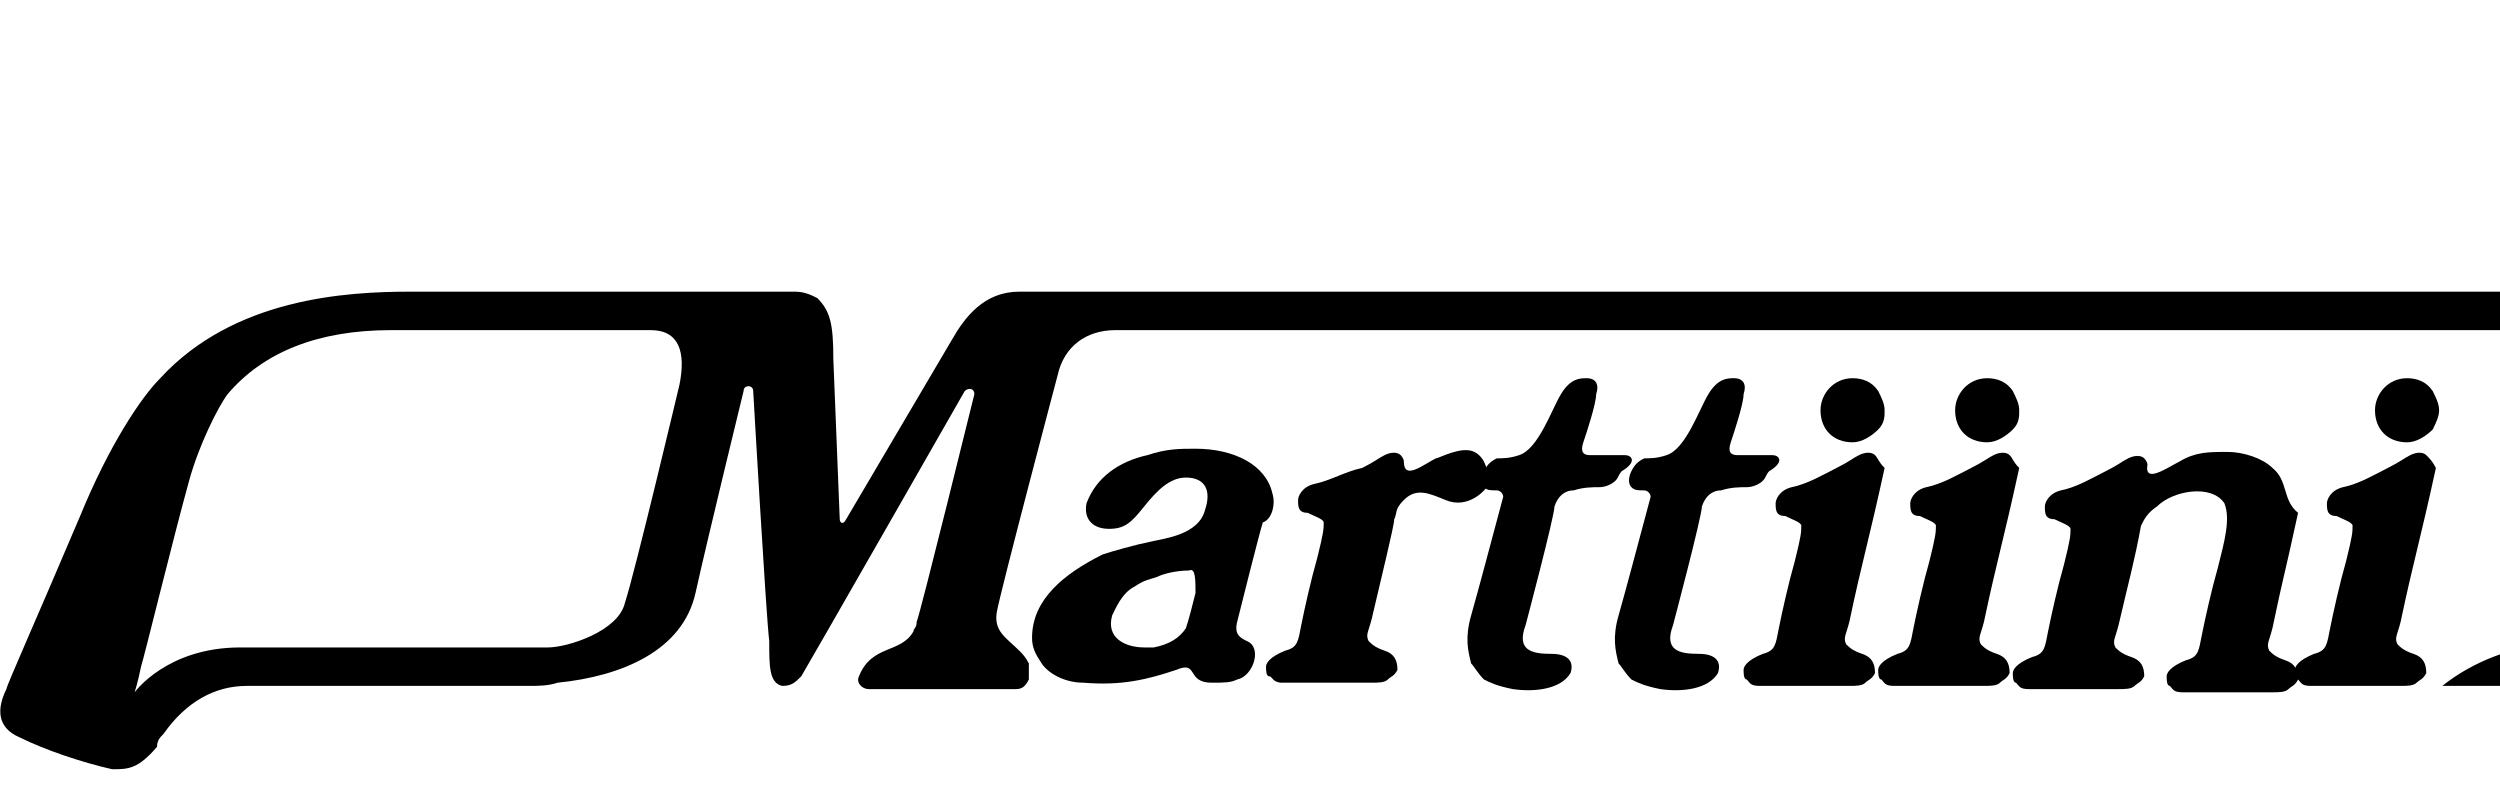
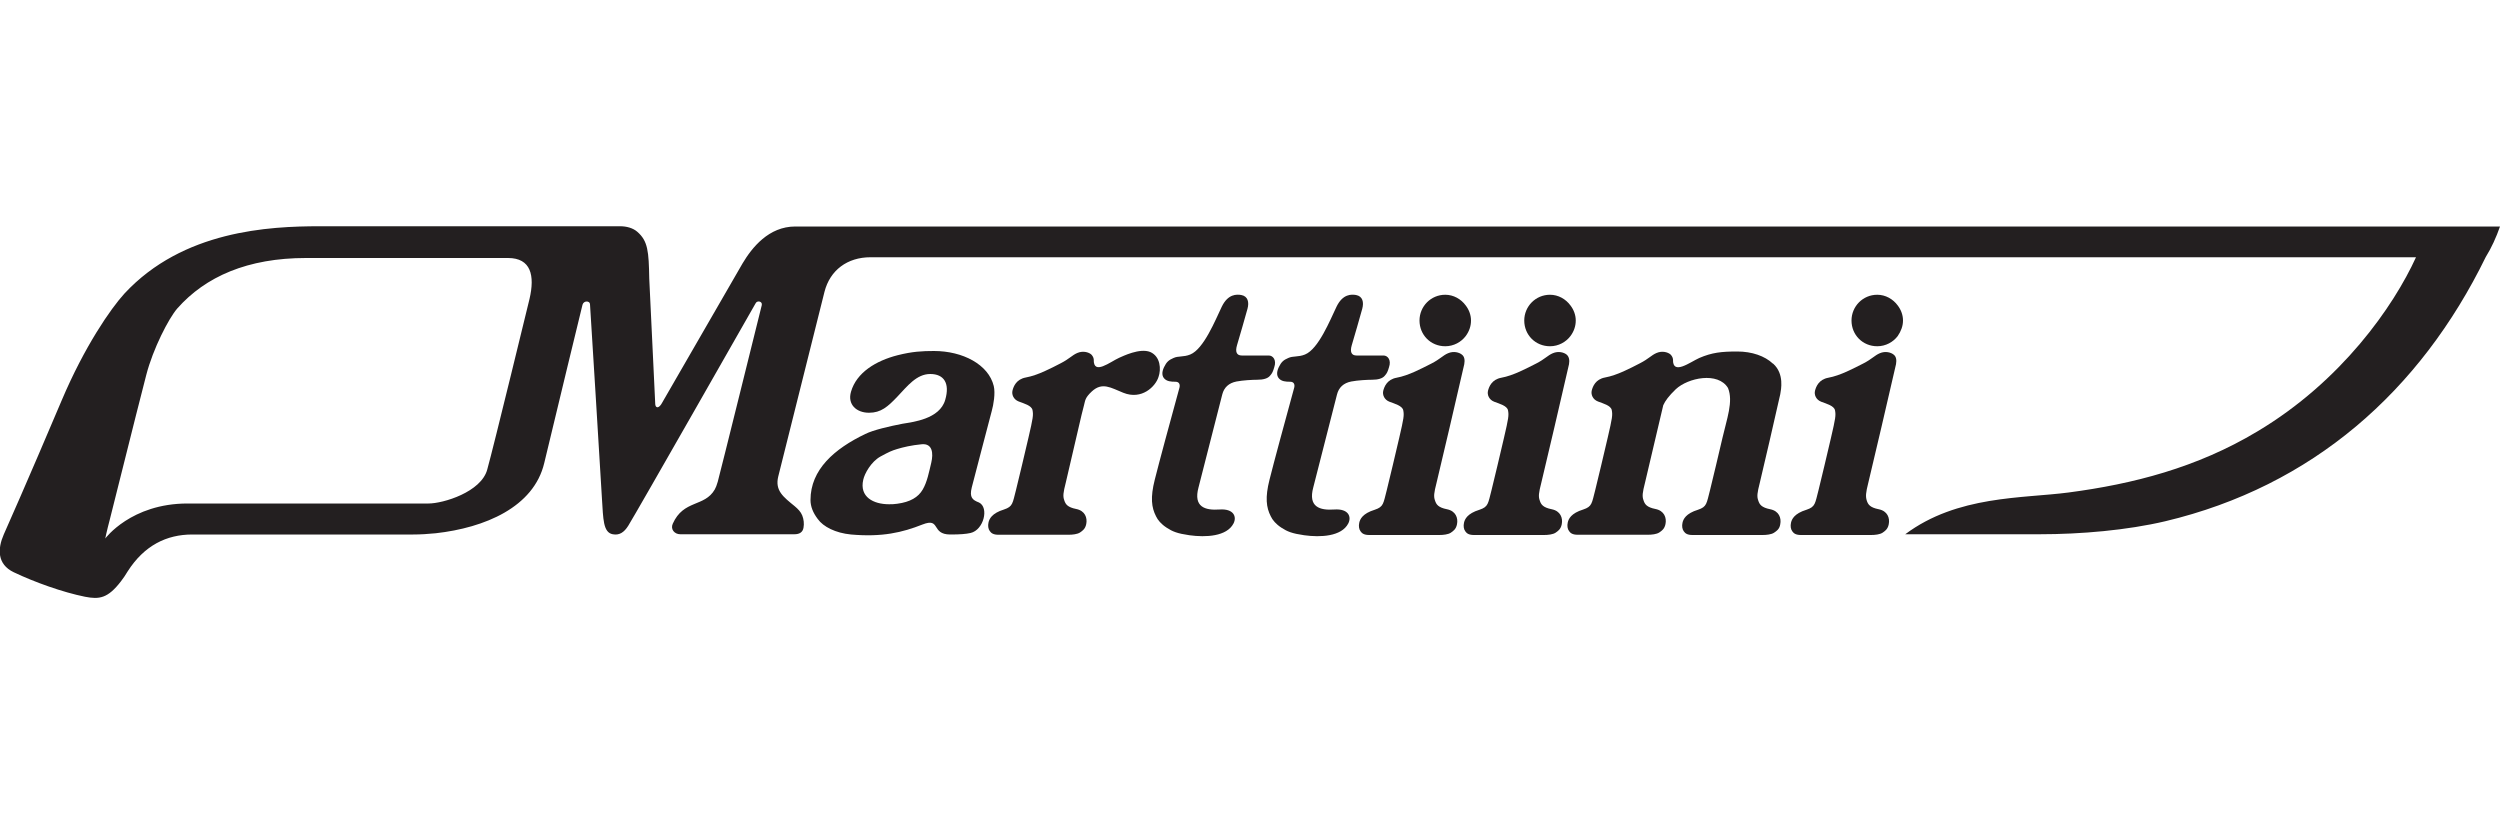
- <svg xmlns="http://www.w3.org/2000/svg" version="1.1" id="Layer_1" x="0px" y="0px" width="78px" height="25px" viewBox="0 0 78 25" style="enable-background:new 0 0 100 33;" xml:space="preserve">
+ <svg xmlns="http://www.w3.org/2000/svg" version="1.1" id="Layer_1" x="0px" y="0px" viewBox="0 0 100 33" style="enable-background:new 0 0 100 33;" xml:space="preserve">
+   <style type="text/css">
+ 	.st0{fill:#231F20;}
+ </style>
  <g>
-     <g>
-       <path d="M70.9,14.6C70.9,14.5,70.9,14.5,70.9,14.6c-0.3-0.3-0.9-0.5-1.4-0.5c-0.6,0-1,0-1.5,0.3c-0.4,0.2-1.1,0.7-1,0.1    c0-0.1-0.1-0.2-0.1-0.2c-0.1-0.1-0.3-0.1-0.5,0c-0.2,0.1-0.3,0.2-0.7,0.4c-0.4,0.2-0.9,0.5-1.4,0.6c-0.4,0.1-0.5,0.4-0.5,0.5    c0,0.2,0,0.4,0.3,0.4c0.2,0.1,0.5,0.2,0.5,0.3c0,0.2,0,0.3-0.2,1.1c-0.2,0.7-0.4,1.6-0.5,2.1c-0.1,0.5-0.1,0.7-0.5,0.8    c-0.5,0.2-0.6,0.4-0.6,0.5c0,0.1,0,0.3,0.1,0.3c0.1,0.1,0.1,0.2,0.4,0.2h2.8c0.2,0,0.4,0,0.5-0.1c0.1-0.1,0.2-0.1,0.3-0.3    c0-0.3-0.1-0.5-0.4-0.6c-0.3-0.1-0.4-0.2-0.5-0.3c-0.1-0.2,0-0.3,0.1-0.7c0.3-1.3,0.5-2,0.7-3.1c0.1-0.2,0.2-0.4,0.5-0.6    c0.5-0.5,1.7-0.7,2.1-0.1c0.2,0.5,0,1.2-0.2,2c-0.2,0.7-0.4,1.6-0.5,2.1c-0.1,0.5-0.1,0.7-0.5,0.8c-0.5,0.2-0.6,0.4-0.6,0.5    c0,0.1,0,0.3,0.1,0.3c0.1,0.1,0.1,0.2,0.4,0.2h2.8c0.2,0,0.4,0,0.5-0.1c0.1-0.1,0.2-0.1,0.3-0.3c0-0.3-0.1-0.5-0.4-0.6    s-0.4-0.2-0.5-0.3c-0.1-0.2,0-0.3,0.1-0.7c0.4-1.9,0.3-1.3,0.8-3.6C71.2,15.6,71.4,15,70.9,14.6" />
-       <path d="M46,14.1c-0.4-0.2-1.1,0.2-1.2,0.2c-0.4,0.2-1,0.7-1,0.1c0-0.1-0.1-0.2-0.1-0.2c-0.1-0.1-0.3-0.1-0.5,0    c-0.2,0.1-0.3,0.2-0.7,0.4C42,14.7,41.5,15,41,15.1c-0.4,0.1-0.5,0.4-0.5,0.5c0,0.2,0,0.4,0.3,0.4c0.2,0.1,0.5,0.2,0.5,0.3    c0,0.2,0,0.3-0.2,1.1c-0.2,0.7-0.4,1.6-0.5,2.1c-0.1,0.5-0.1,0.7-0.5,0.8c-0.5,0.2-0.6,0.4-0.6,0.5c0,0.1,0,0.3,0.1,0.3    s0.1,0.2,0.4,0.2h2.8c0.2,0,0.4,0,0.5-0.1c0.1-0.1,0.2-0.1,0.3-0.3c0-0.3-0.1-0.5-0.4-0.6c-0.3-0.1-0.4-0.2-0.5-0.3    c-0.1-0.2,0-0.3,0.1-0.7c0.3-1.3,0.7-2.9,0.7-3.1c0.1-0.2,0-0.3,0.3-0.6c0.4-0.4,0.8-0.2,1.3,0c0.7,0.3,1.3-0.3,1.4-0.6    C46.4,14.8,46.4,14.3,46,14.1" />
-       <path d="M76.1,12.8c0-0.2-0.1-0.4-0.2-0.6c-0.2-0.3-0.5-0.4-0.8-0.4c-0.6,0-1,0.5-1,1c0,0.6,0.4,1,1,1c0.3,0,0.6-0.2,0.8-0.4    C76,13.2,76.1,13,76.1,12.8" />
-       <path d="M75.7,14.2c-0.1-0.1-0.3-0.1-0.5,0c-0.2,0.1-0.3,0.2-0.7,0.4c-0.4,0.2-0.9,0.5-1.4,0.6c-0.4,0.1-0.5,0.4-0.5,0.5    c0,0.2,0,0.4,0.3,0.4c0.2,0.1,0.5,0.2,0.5,0.3c0,0.2,0,0.3-0.2,1.1c-0.2,0.7-0.4,1.6-0.5,2.1c-0.1,0.5-0.1,0.7-0.5,0.8    c-0.5,0.2-0.6,0.4-0.6,0.5c0,0.1,0,0.3,0.1,0.3c0.1,0.1,0.1,0.2,0.4,0.2h2.8c0.2,0,0.4,0,0.5-0.1c0.1-0.1,0.2-0.1,0.3-0.3    c0-0.3-0.1-0.5-0.4-0.6c-0.3-0.1-0.4-0.2-0.5-0.3c-0.1-0.2,0-0.3,0.1-0.7c0.4-1.9,0.6-2.5,1.1-4.8C75.9,14.4,75.8,14.3,75.7,14.2" />
-       <path d="M50.7,14.2c-0.1,0-0.9,0-1.1,0c-0.2,0-0.3-0.1-0.2-0.4c0.1-0.3,0.4-1.2,0.4-1.5c0.1-0.3,0-0.5-0.3-0.5    c-0.2,0-0.5,0-0.8,0.5c-0.3,0.5-0.7,1.7-1.3,1.9c-0.3,0.1-0.5,0.1-0.7,0.1c-0.2,0.1-0.3,0.2-0.4,0.4c-0.1,0.2-0.1,0.4,0,0.5    c0.1,0.1,0.2,0.1,0.4,0.1c0.1,0,0.2,0.1,0.2,0.2c-0.4,1.5-0.8,3-1,3.7c-0.2,0.7-0.1,1.1,0,1.5c0.1,0.1,0.2,0.3,0.4,0.5    c0.2,0.1,0.4,0.2,0.9,0.3c0.7,0.1,1.5,0,1.8-0.5c0.1-0.3,0-0.6-0.6-0.6c-0.6,0-1.1-0.1-0.8-0.9c0,0,0.9-3.4,0.9-3.7    c0.1-0.3,0.3-0.5,0.6-0.5c0.3-0.1,0.6-0.1,0.8-0.1c0.2,0,0.4-0.1,0.5-0.2c0.1-0.1,0.1-0.2,0.2-0.3C51.1,14.4,50.9,14.2,50.7,14.2" />
-       <path d="M55.3,14.2c-0.1,0-0.9,0-1.1,0c-0.2,0-0.3-0.1-0.2-0.4c0.1-0.3,0.4-1.2,0.4-1.5c0.1-0.3,0-0.5-0.3-0.5    c-0.2,0-0.5,0-0.8,0.5c-0.3,0.5-0.7,1.7-1.3,1.9c-0.3,0.1-0.5,0.1-0.7,0.1c-0.2,0.1-0.3,0.2-0.4,0.4c-0.1,0.2-0.1,0.4,0,0.5    c0.1,0.1,0.2,0.1,0.4,0.1c0.1,0,0.2,0.1,0.2,0.2c-0.4,1.5-0.8,3-1,3.7c-0.2,0.7-0.1,1.1,0,1.5c0.1,0.1,0.2,0.3,0.4,0.5    c0.2,0.1,0.4,0.2,0.9,0.3c0.7,0.1,1.5,0,1.8-0.5c0.1-0.3,0-0.6-0.6-0.6c-0.6,0-1.1-0.1-0.8-0.9c0,0,0.9-3.4,0.9-3.7    c0.1-0.3,0.3-0.5,0.6-0.5c0.3-0.1,0.6-0.1,0.8-0.1c0.2,0,0.4-0.1,0.5-0.2c0.1-0.1,0.1-0.2,0.2-0.3C55.7,14.4,55.5,14.2,55.3,14.2" />
-       <path d="M58.8,12.8c0-0.2-0.1-0.4-0.2-0.6c-0.2-0.3-0.5-0.4-0.8-0.4c-0.6,0-1,0.5-1,1c0,0.6,0.4,1,1,1c0.3,0,0.6-0.2,0.8-0.4    C58.8,13.2,58.8,13,58.8,12.8" />
-       <path d="M58.5,14.2c-0.1-0.1-0.3-0.1-0.5,0c-0.2,0.1-0.3,0.2-0.7,0.4c-0.4,0.2-0.9,0.5-1.4,0.6c-0.4,0.1-0.5,0.4-0.5,0.5    c0,0.2,0,0.4,0.3,0.4c0.2,0.1,0.5,0.2,0.5,0.3c0,0.2,0,0.3-0.2,1.1c-0.2,0.7-0.4,1.6-0.5,2.1c-0.1,0.5-0.1,0.7-0.5,0.8    c-0.5,0.2-0.6,0.4-0.6,0.5c0,0.1,0,0.3,0.1,0.3c0.1,0.1,0.1,0.2,0.4,0.2h2.8c0.2,0,0.4,0,0.5-0.1c0.1-0.1,0.2-0.1,0.3-0.3    c0-0.3-0.1-0.5-0.4-0.6c-0.3-0.1-0.4-0.2-0.5-0.3c-0.1-0.2,0-0.3,0.1-0.7c0.4-1.9,0.6-2.5,1.1-4.8C58.6,14.4,58.6,14.3,58.5,14.2" />
-       <path d="M63,12.8c0-0.2-0.1-0.4-0.2-0.6c-0.2-0.3-0.5-0.4-0.8-0.4c-0.6,0-1,0.5-1,1c0,0.6,0.4,1,1,1c0.3,0,0.6-0.2,0.8-0.4    C63,13.2,63,13,63,12.8" />
-       <path d="M62.7,14.2c-0.1-0.1-0.3-0.1-0.5,0c-0.2,0.1-0.3,0.2-0.7,0.4c-0.4,0.2-0.9,0.5-1.4,0.6c-0.4,0.1-0.5,0.4-0.5,0.5    c0,0.2,0,0.4,0.3,0.4c0.2,0.1,0.5,0.2,0.5,0.3c0,0.2,0,0.3-0.2,1.1c-0.2,0.7-0.4,1.6-0.5,2.1c-0.1,0.5-0.1,0.7-0.5,0.8    c-0.5,0.2-0.6,0.4-0.6,0.5c0,0.1,0,0.3,0.1,0.3c0.1,0.1,0.1,0.2,0.4,0.2h2.8c0.2,0,0.4,0,0.5-0.1c0.1-0.1,0.2-0.1,0.3-0.3    c0-0.3-0.1-0.5-0.4-0.6c-0.3-0.1-0.4-0.2-0.5-0.3c-0.1-0.2,0-0.3,0.1-0.7c0.4-1.9,0.6-2.5,1.1-4.8C62.8,14.4,62.8,14.3,62.7,14.2" />
-       <path d="M37.3,18.5c-0.1,0.4-0.2,0.8-0.3,1.1c-0.2,0.3-0.5,0.5-1,0.6c-0.2,0-0.2,0-0.3,0c-0.6,0-1.2-0.3-1-1    c0.1-0.2,0.3-0.7,0.7-0.9c0.3-0.2,0.4-0.2,0.7-0.3c0.2-0.1,0.6-0.2,1-0.2C37.3,17.7,37.3,18.1,37.3,18.5 M39.7,15.4    c-0.2-0.9-1.2-1.4-2.4-1.4c-0.5,0-0.9,0-1.5,0.2c-0.9,0.2-1.6,0.7-1.9,1.5c-0.1,0.5,0.2,0.8,0.7,0.8c0.5,0,0.7-0.2,1.1-0.7    s0.8-0.9,1.3-0.9c0.6,0,0.8,0.4,0.6,1c-0.2,0.8-1.3,0.9-1.7,1c-0.5,0.1-1.2,0.3-1.5,0.4c-1.2,0.6-2.2,1.4-2.2,2.6    c0,0.3,0.1,0.5,0.3,0.8c0.2,0.3,0.7,0.6,1.3,0.6c1.2,0.1,2-0.1,2.9-0.4c0.7-0.3,0.3,0.4,1.1,0.4c0.4,0,0.6,0,0.8-0.1    c0.5-0.1,0.8-1,0.3-1.2c-0.2-0.1-0.4-0.2-0.3-0.6c0.1-0.4,0.7-2.8,0.8-3.1C39.7,16.2,39.8,15.7,39.7,15.4" />
-       <path d="M21.2,12c0,0-1.4,5.9-1.7,6.8c-0.2,0.9-1.8,1.4-2.4,1.4H7.5c-2.3,0-3.3,1.4-3.3,1.4s0.1-0.3,0.2-0.8c0.1-0.3,1-4,1.5-5.8    c0.3-1.1,0.9-2.3,1.2-2.7c1.1-1.3,2.8-2,5.1-2h8.1C21.2,10.3,21.4,11,21.2,12 M100,9.1H31.8c-1.1,0-1.7,0.8-2.1,1.5l-3.3,5.6    c-0.1,0.2-0.2,0.1-0.2,0l-0.2-5c0-1.1-0.1-1.5-0.5-1.9c-0.2-0.1-0.4-0.2-0.7-0.2h-12c-2,0-5.5,0.2-7.8,2.7    c-0.6,0.6-1.6,2.1-2.5,4.3c-1.4,3.3-2.3,5.3-2.3,5.4c-0.3,0.6-0.3,1.2,0.4,1.5c0.8,0.4,2,0.8,2.9,1C4,24,4.3,24,4.9,23.3    C4.9,23.1,5,23,5.1,22.9c0.7-1,1.6-1.5,2.6-1.5h8.8c0.3,0,0.6,0,0.9-0.1c2-0.2,3.9-1,4.3-2.8c0.4-1.8,1.5-6.3,1.5-6.3    c0-0.2,0.3-0.2,0.3,0c0,0,0.4,7,0.5,7.8c0,0.8,0,1.3,0.4,1.4c0.3,0,0.4-0.1,0.6-0.3c0.3-0.5,5.1-8.9,5.1-8.9    c0.1-0.1,0.3-0.1,0.3,0.1c0,0-1.7,6.9-1.8,7.1c0,0.2-0.1,0.2-0.1,0.3c-0.4,0.7-1.3,0.4-1.7,1.4c-0.1,0.2,0.1,0.4,0.3,0.4h4.6    c0.2,0,0.3-0.1,0.4-0.3c0-0.2,0-0.3,0-0.5c-0.1-0.2-0.2-0.3-0.3-0.4c-0.4-0.4-0.8-0.6-0.7-1.2c0.1-0.6,1.9-7.4,1.9-7.4    c0.2-0.9,0.9-1.4,1.8-1.4h61.8c-0.9,2-3,5-6.3,7c-2.4,1.4-5,2.1-7.6,2.4c-1.8,0.2-4.5,0.1-6.5,1.7h5.4c1.7,0,3.5-0.2,5-0.5    c5.9-1.4,10.2-5.2,12.8-10.6C99.7,9.9,99.8,9.5,100,9.1" />
-     </g>
+     <path class="st0" d="M70.93,14.55c-0.01-0.01-0.02,0-0.02-0.01c-0.32-0.3-0.83-0.48-1.42-0.48c-0.63,0-1.01,0.04-1.52,0.26   c-0.36,0.16-1.07,0.71-1.05,0.06c0-0.08-0.07-0.18-0.11-0.21c-0.1-0.08-0.32-0.15-0.55-0.05c-0.21,0.09-0.31,0.23-0.66,0.41   c-0.39,0.2-0.91,0.48-1.4,0.57c-0.38,0.07-0.49,0.36-0.53,0.52c-0.04,0.16,0.04,0.36,0.25,0.44c0.21,0.08,0.51,0.16,0.55,0.34   c0.04,0.21,0.02,0.32-0.16,1.1c-0.16,0.69-0.37,1.57-0.5,2.1c-0.14,0.53-0.12,0.66-0.48,0.78c-0.49,0.15-0.59,0.38-0.62,0.52   c-0.03,0.13-0.01,0.26,0.05,0.34c0.06,0.09,0.15,0.15,0.35,0.15h2.8c0.16,0,0.35-0.02,0.46-0.09c0.1-0.07,0.21-0.14,0.25-0.34   c0.05-0.25-0.05-0.53-0.4-0.6c-0.35-0.07-0.43-0.19-0.48-0.35c-0.06-0.16-0.04-0.31,0.06-0.7c0.31-1.3,0.48-2.03,0.73-3.1   c0.08-0.18,0.22-0.37,0.5-0.64c0.49-0.46,1.69-0.71,2.09-0.05c0.22,0.54-0.05,1.24-0.22,1.99c-0.16,0.69-0.37,1.57-0.5,2.1   c-0.14,0.53-0.12,0.66-0.48,0.78c-0.49,0.15-0.59,0.38-0.62,0.52c-0.03,0.13-0.01,0.26,0.05,0.34c0.06,0.09,0.15,0.15,0.35,0.15   h2.8c0.16,0,0.35-0.02,0.46-0.09c0.1-0.07,0.22-0.14,0.25-0.34c0.05-0.25-0.05-0.53-0.4-0.6s-0.43-0.19-0.48-0.35   c-0.06-0.16-0.04-0.31,0.06-0.7c0.44-1.86,0.31-1.33,0.82-3.55C71.24,15.59,71.38,14.96,70.93,14.55" />
+     <path class="st0" d="M46.01,14.08c-0.42-0.17-1.1,0.17-1.24,0.23c-0.36,0.16-1.04,0.72-1.02,0.07c0-0.08-0.07-0.18-0.11-0.21   c-0.1-0.08-0.32-0.15-0.55-0.05c-0.21,0.09-0.31,0.23-0.66,0.41c-0.39,0.2-0.91,0.48-1.4,0.57c-0.38,0.07-0.49,0.36-0.53,0.52   c-0.04,0.16,0.04,0.36,0.25,0.44c0.21,0.08,0.51,0.16,0.55,0.34c0.04,0.21,0.02,0.32-0.16,1.1c-0.16,0.69-0.37,1.57-0.5,2.1   c-0.14,0.53-0.12,0.66-0.48,0.78c-0.49,0.15-0.59,0.38-0.62,0.52c-0.03,0.13-0.01,0.26,0.05,0.34c0.06,0.09,0.15,0.15,0.35,0.15   h2.8c0.16,0,0.35-0.02,0.46-0.09c0.1-0.07,0.21-0.14,0.25-0.34c0.05-0.25-0.05-0.53-0.4-0.6c-0.35-0.07-0.43-0.19-0.48-0.35   c-0.06-0.16-0.04-0.31,0.06-0.7c0.31-1.3,0.67-2.92,0.73-3.1c0.05-0.18,0.03-0.29,0.31-0.55c0.42-0.39,0.76-0.15,1.26,0.05   c0.74,0.3,1.29-0.25,1.41-0.63C46.45,14.77,46.42,14.26,46.01,14.08" />
+     <path class="st0" d="M76.12,12.82c0-0.22-0.08-0.43-0.21-0.6c-0.19-0.26-0.49-0.43-0.82-0.43c-0.58,0-1.03,0.47-1.03,1.03   c0,0.58,0.45,1.03,1.03,1.03c0.34,0,0.64-0.17,0.82-0.41C76.04,13.25,76.12,13.04,76.12,12.82" />
+     <path class="st0" d="M75.74,14.18c-0.1-0.08-0.32-0.15-0.55-0.05c-0.21,0.09-0.31,0.23-0.66,0.41c-0.4,0.2-0.91,0.48-1.4,0.57   c-0.38,0.07-0.49,0.36-0.53,0.52c-0.04,0.16,0.04,0.36,0.25,0.44c0.21,0.08,0.51,0.16,0.55,0.34c0.04,0.21,0.02,0.32-0.16,1.1   c-0.16,0.69-0.37,1.57-0.5,2.1c-0.14,0.53-0.12,0.66-0.48,0.78c-0.49,0.15-0.59,0.38-0.62,0.52c-0.03,0.13-0.01,0.26,0.05,0.34   c0.06,0.09,0.15,0.15,0.35,0.15h2.8c0.16,0,0.35-0.02,0.46-0.09c0.1-0.07,0.21-0.14,0.25-0.34c0.05-0.25-0.05-0.53-0.4-0.6   c-0.35-0.07-0.43-0.19-0.48-0.35s-0.04-0.31,0.06-0.7c0.44-1.86,0.6-2.53,1.11-4.75C75.87,14.4,75.85,14.26,75.74,14.18" />
+     <path class="st0" d="M50.75,14.22c-0.1,0-0.88,0-1.08,0c-0.2,0-0.27-0.14-0.19-0.41c0.08-0.27,0.36-1.23,0.42-1.46   c0.07-0.26,0.02-0.5-0.25-0.55c-0.18-0.03-0.53-0.05-0.78,0.47c-0.26,0.54-0.72,1.69-1.26,1.91c-0.27,0.11-0.48,0.05-0.67,0.14   c-0.19,0.08-0.28,0.16-0.38,0.37c-0.1,0.21-0.08,0.37,0.03,0.47c0.1,0.09,0.23,0.11,0.43,0.11c0.14,0,0.19,0.1,0.16,0.23   c-0.4,1.46-0.81,2.97-0.99,3.69c-0.18,0.71-0.13,1.11,0.05,1.46c0.07,0.15,0.2,0.31,0.43,0.46c0.23,0.15,0.42,0.23,0.91,0.3   c0.65,0.09,1.49,0.05,1.76-0.47c0.14-0.27,0.01-0.6-0.56-0.56c-0.58,0.04-1.05-0.1-0.84-0.88c0,0,0.88-3.44,0.95-3.72   c0.07-0.28,0.26-0.46,0.57-0.52c0.26-0.05,0.64-0.07,0.83-0.07c0.24,0,0.42-0.05,0.51-0.16c0.09-0.1,0.12-0.17,0.17-0.34   C51.07,14.4,50.92,14.22,50.75,14.22" />
+     <path class="st0" d="M55.34,14.22c-0.1,0-0.88,0-1.08,0c-0.2,0-0.27-0.14-0.19-0.41c0.08-0.27,0.36-1.23,0.42-1.46   c0.07-0.26,0.02-0.5-0.25-0.55c-0.18-0.03-0.53-0.05-0.78,0.47c-0.26,0.54-0.72,1.69-1.26,1.91c-0.27,0.11-0.48,0.05-0.67,0.14   c-0.19,0.08-0.28,0.16-0.38,0.37c-0.1,0.21-0.08,0.37,0.03,0.47c0.1,0.09,0.23,0.11,0.43,0.11c0.14,0,0.19,0.1,0.16,0.23   c-0.4,1.46-0.81,2.97-0.99,3.69c-0.18,0.71-0.13,1.11,0.05,1.46c0.07,0.15,0.2,0.31,0.43,0.46c0.23,0.15,0.42,0.23,0.91,0.3   c0.65,0.09,1.49,0.05,1.76-0.47c0.14-0.27,0.01-0.6-0.56-0.56c-0.58,0.04-1.05-0.1-0.84-0.88c0,0,0.88-3.44,0.95-3.72   c0.07-0.28,0.26-0.46,0.57-0.52c0.26-0.05,0.64-0.07,0.83-0.07c0.24,0,0.42-0.05,0.51-0.16c0.09-0.1,0.12-0.17,0.17-0.34   C55.66,14.4,55.51,14.22,55.34,14.22" />
+     <path class="st0" d="M58.84,12.82c0-0.22-0.08-0.43-0.21-0.6c-0.19-0.26-0.49-0.43-0.82-0.43c-0.58,0-1.03,0.47-1.03,1.03   c0,0.58,0.45,1.03,1.03,1.03c0.34,0,0.64-0.17,0.82-0.41C58.77,13.25,58.84,13.04,58.84,12.82" />
+     <path class="st0" d="M58.47,14.18c-0.1-0.08-0.32-0.15-0.55-0.05c-0.21,0.09-0.31,0.23-0.66,0.41c-0.4,0.2-0.91,0.48-1.4,0.57   c-0.38,0.07-0.49,0.36-0.53,0.52c-0.04,0.16,0.04,0.36,0.25,0.44c0.21,0.08,0.51,0.16,0.55,0.34c0.04,0.21,0.02,0.32-0.16,1.1   c-0.16,0.69-0.37,1.57-0.5,2.1c-0.14,0.53-0.12,0.66-0.48,0.78c-0.49,0.15-0.59,0.38-0.62,0.52c-0.03,0.13-0.01,0.26,0.05,0.34   c0.06,0.09,0.15,0.15,0.35,0.15h2.8c0.16,0,0.35-0.02,0.46-0.09c0.1-0.07,0.21-0.14,0.25-0.34c0.05-0.25-0.05-0.53-0.4-0.6   c-0.35-0.07-0.43-0.19-0.48-0.35c-0.06-0.16-0.04-0.31,0.06-0.7c0.44-1.86,0.6-2.53,1.11-4.75C58.6,14.4,58.58,14.26,58.47,14.18" />
+     <path class="st0" d="M63.03,12.82c0-0.22-0.08-0.43-0.21-0.6c-0.19-0.26-0.49-0.43-0.82-0.43c-0.58,0-1.03,0.47-1.03,1.03   c0,0.58,0.45,1.03,1.03,1.03c0.34,0,0.64-0.17,0.82-0.41C62.96,13.25,63.03,13.04,63.03,12.82" />
+     <path class="st0" d="M62.66,14.18c-0.1-0.08-0.32-0.15-0.55-0.05c-0.21,0.09-0.31,0.23-0.66,0.41c-0.4,0.2-0.91,0.48-1.4,0.57   c-0.38,0.07-0.49,0.36-0.53,0.52c-0.04,0.16,0.04,0.36,0.25,0.44c0.21,0.08,0.51,0.16,0.55,0.34c0.04,0.21,0.02,0.32-0.16,1.1   c-0.16,0.69-0.37,1.57-0.5,2.1c-0.14,0.53-0.12,0.66-0.48,0.78c-0.49,0.15-0.59,0.38-0.62,0.52c-0.03,0.13-0.01,0.26,0.05,0.34   c0.06,0.09,0.15,0.15,0.35,0.15h2.8c0.16,0,0.35-0.02,0.46-0.09c0.1-0.07,0.21-0.14,0.25-0.34c0.05-0.25-0.05-0.53-0.4-0.6   c-0.35-0.07-0.43-0.19-0.48-0.35c-0.06-0.16-0.04-0.31,0.06-0.7c0.44-1.86,0.6-2.53,1.11-4.75C62.79,14.4,62.76,14.26,62.66,14.18" />
+     <path class="st0" d="M37.25,18.51c-0.09,0.37-0.16,0.76-0.34,1.07c-0.18,0.31-0.5,0.5-1.02,0.57c-0.19,0.02-0.16,0.02-0.33,0.02   c-0.62,0-1.19-0.29-1.03-0.98c0.05-0.24,0.31-0.72,0.69-0.93c0.35-0.19,0.44-0.23,0.67-0.3c0.23-0.07,0.56-0.15,0.98-0.19   C37.3,17.73,37.34,18.13,37.25,18.51 M39.75,15.44c-0.21-0.86-1.24-1.4-2.39-1.4c-0.47,0-0.87,0.02-1.46,0.17   c-0.86,0.22-1.64,0.69-1.86,1.46c-0.15,0.51,0.22,0.84,0.72,0.84c0.48,0,0.75-0.24,1.14-0.65c0.39-0.41,0.76-0.9,1.31-0.9   s0.79,0.37,0.6,1.03c-0.22,0.78-1.31,0.89-1.71,0.96c-0.52,0.1-1.17,0.25-1.49,0.41c-1.23,0.59-2.19,1.42-2.19,2.64   c0,0.26,0.1,0.51,0.29,0.76c0.22,0.31,0.71,0.56,1.33,0.62c1.25,0.11,2.05-0.08,2.86-0.4c0.74-0.29,0.33,0.4,1.11,0.4   c0.4,0,0.63-0.02,0.81-0.06c0.53-0.12,0.75-1.02,0.34-1.22C38.9,20,38.77,19.9,38.87,19.5c0.1-0.4,0.73-2.79,0.8-3.06   C39.74,16.19,39.82,15.73,39.75,15.44" />
+     <path class="st0" d="M21.18,11.96c0,0-1.44,5.93-1.69,6.82c-0.24,0.9-1.76,1.36-2.35,1.36H7.5c-2.26,0-3.29,1.4-3.29,1.4   s0.06-0.3,0.18-0.75c0.07-0.25,1-4.02,1.46-5.79c0.27-1.05,0.9-2.27,1.24-2.66c1.13-1.28,2.82-2.02,5.15-2.02h8.08   C21.24,10.32,21.4,11.02,21.18,11.96 M100,9.06H31.81c-1.06,0-1.73,0.84-2.11,1.48l-3.25,5.63c-0.13,0.19-0.23,0.13-0.24,0   l-0.24-5.03c-0.02-1.08-0.05-1.5-0.48-1.87c-0.17-0.15-0.43-0.22-0.68-0.22H12.79c-2.03,0-5.47,0.17-7.81,2.69   c-0.55,0.6-1.6,2.12-2.51,4.27c-1.39,3.28-2.27,5.26-2.32,5.37c-0.25,0.57-0.27,1.19,0.4,1.51c0.84,0.4,1.96,0.8,2.85,0.98   c0.57,0.11,0.91,0.07,1.44-0.62c0.1-0.13,0.18-0.25,0.27-0.4c0.66-1.03,1.55-1.47,2.58-1.47h8.84c0.29,0,0.6-0.02,0.9-0.05   c1.96-0.22,3.92-1.04,4.34-2.81c0.42-1.77,1.53-6.33,1.53-6.33c0.05-0.18,0.3-0.16,0.3-0.02c0,0,0.44,7.05,0.48,7.81   c0.05,0.76,0.04,1.32,0.43,1.39c0.26,0.05,0.45-0.07,0.62-0.34c0.33-0.53,5.09-8.89,5.09-8.89c0.06-0.14,0.29-0.09,0.25,0.07   c0,0-1.71,6.9-1.76,7.06c-0.05,0.16-0.07,0.22-0.12,0.31c-0.41,0.71-1.25,0.4-1.68,1.37c-0.1,0.22,0.07,0.42,0.3,0.42h4.57   c0.21,0,0.33-0.09,0.36-0.26c0.03-0.16,0.01-0.34-0.05-0.49c-0.06-0.15-0.17-0.26-0.3-0.37c-0.45-0.37-0.8-0.62-0.66-1.19   c0.14-0.57,1.85-7.39,1.85-7.39c0.22-0.86,0.91-1.38,1.84-1.38h61.82c-0.9,1.97-2.98,4.96-6.35,6.97c-2.42,1.45-4.97,2.1-7.55,2.44   c-1.82,0.24-4.45,0.11-6.53,1.67h5.38c1.65,0,3.49-0.16,5.02-0.52c5.88-1.4,10.19-5.19,12.82-10.57C99.66,9.91,99.85,9.49,100,9.06   " />
  </g>
</svg>
